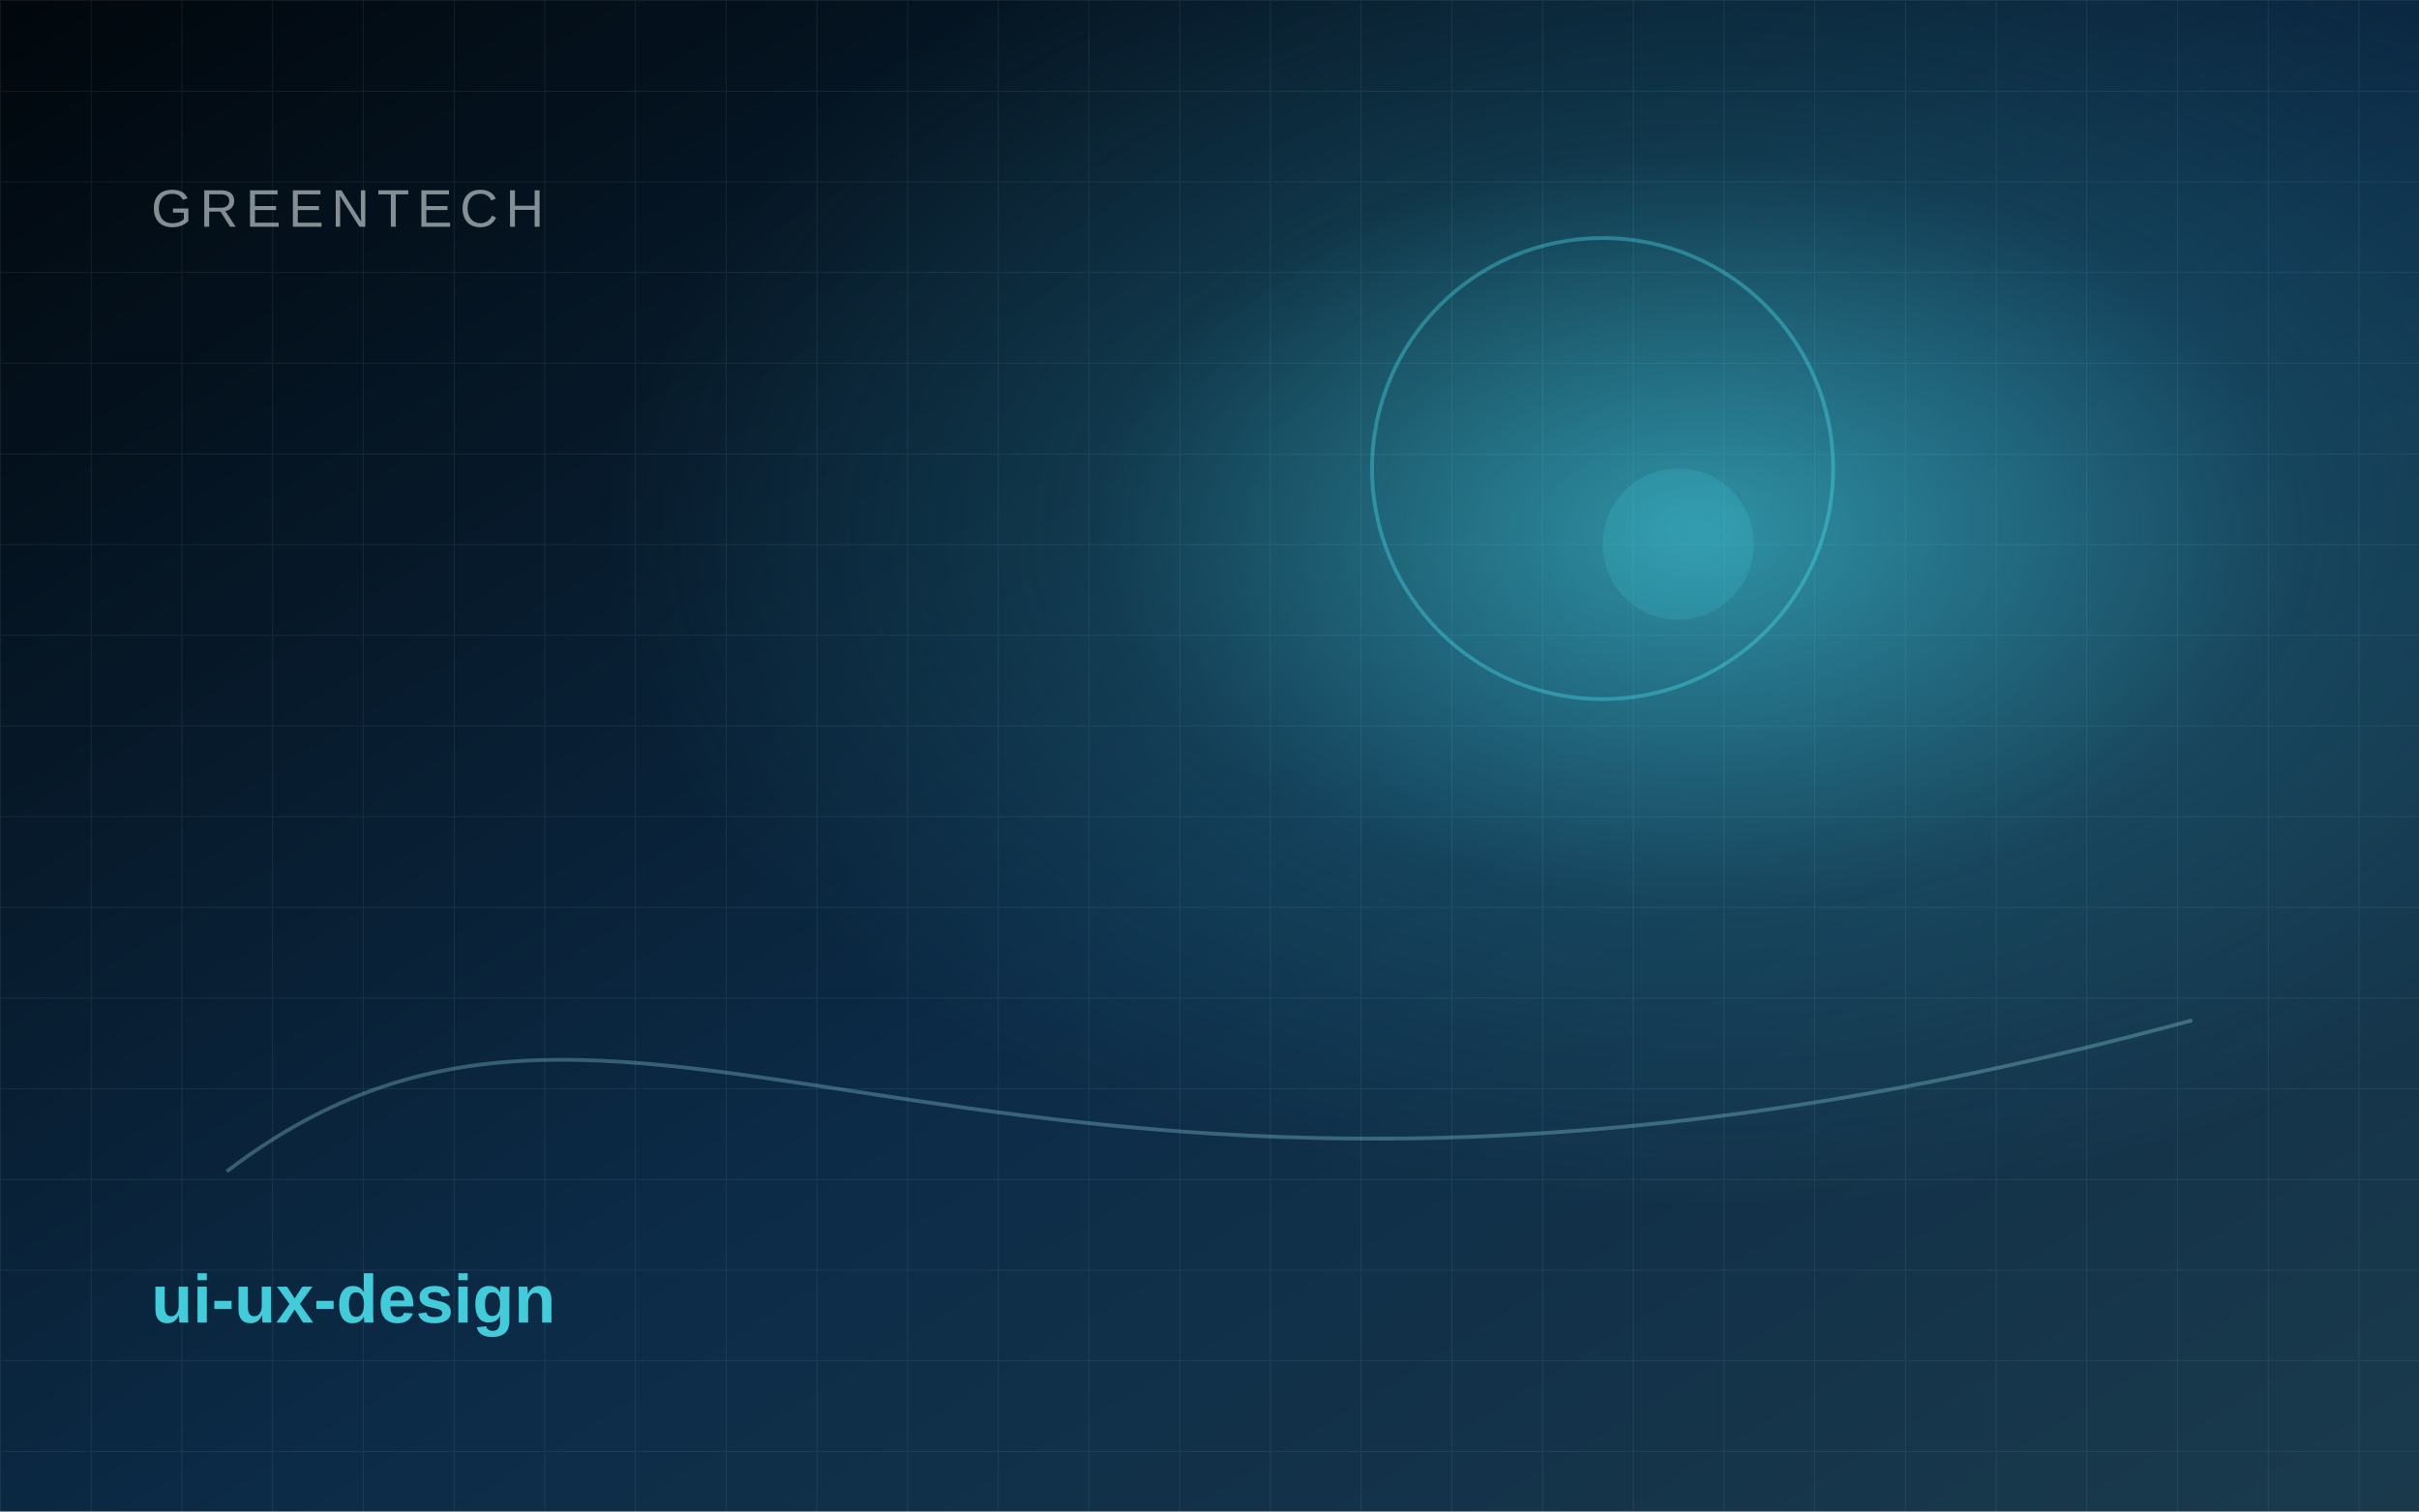
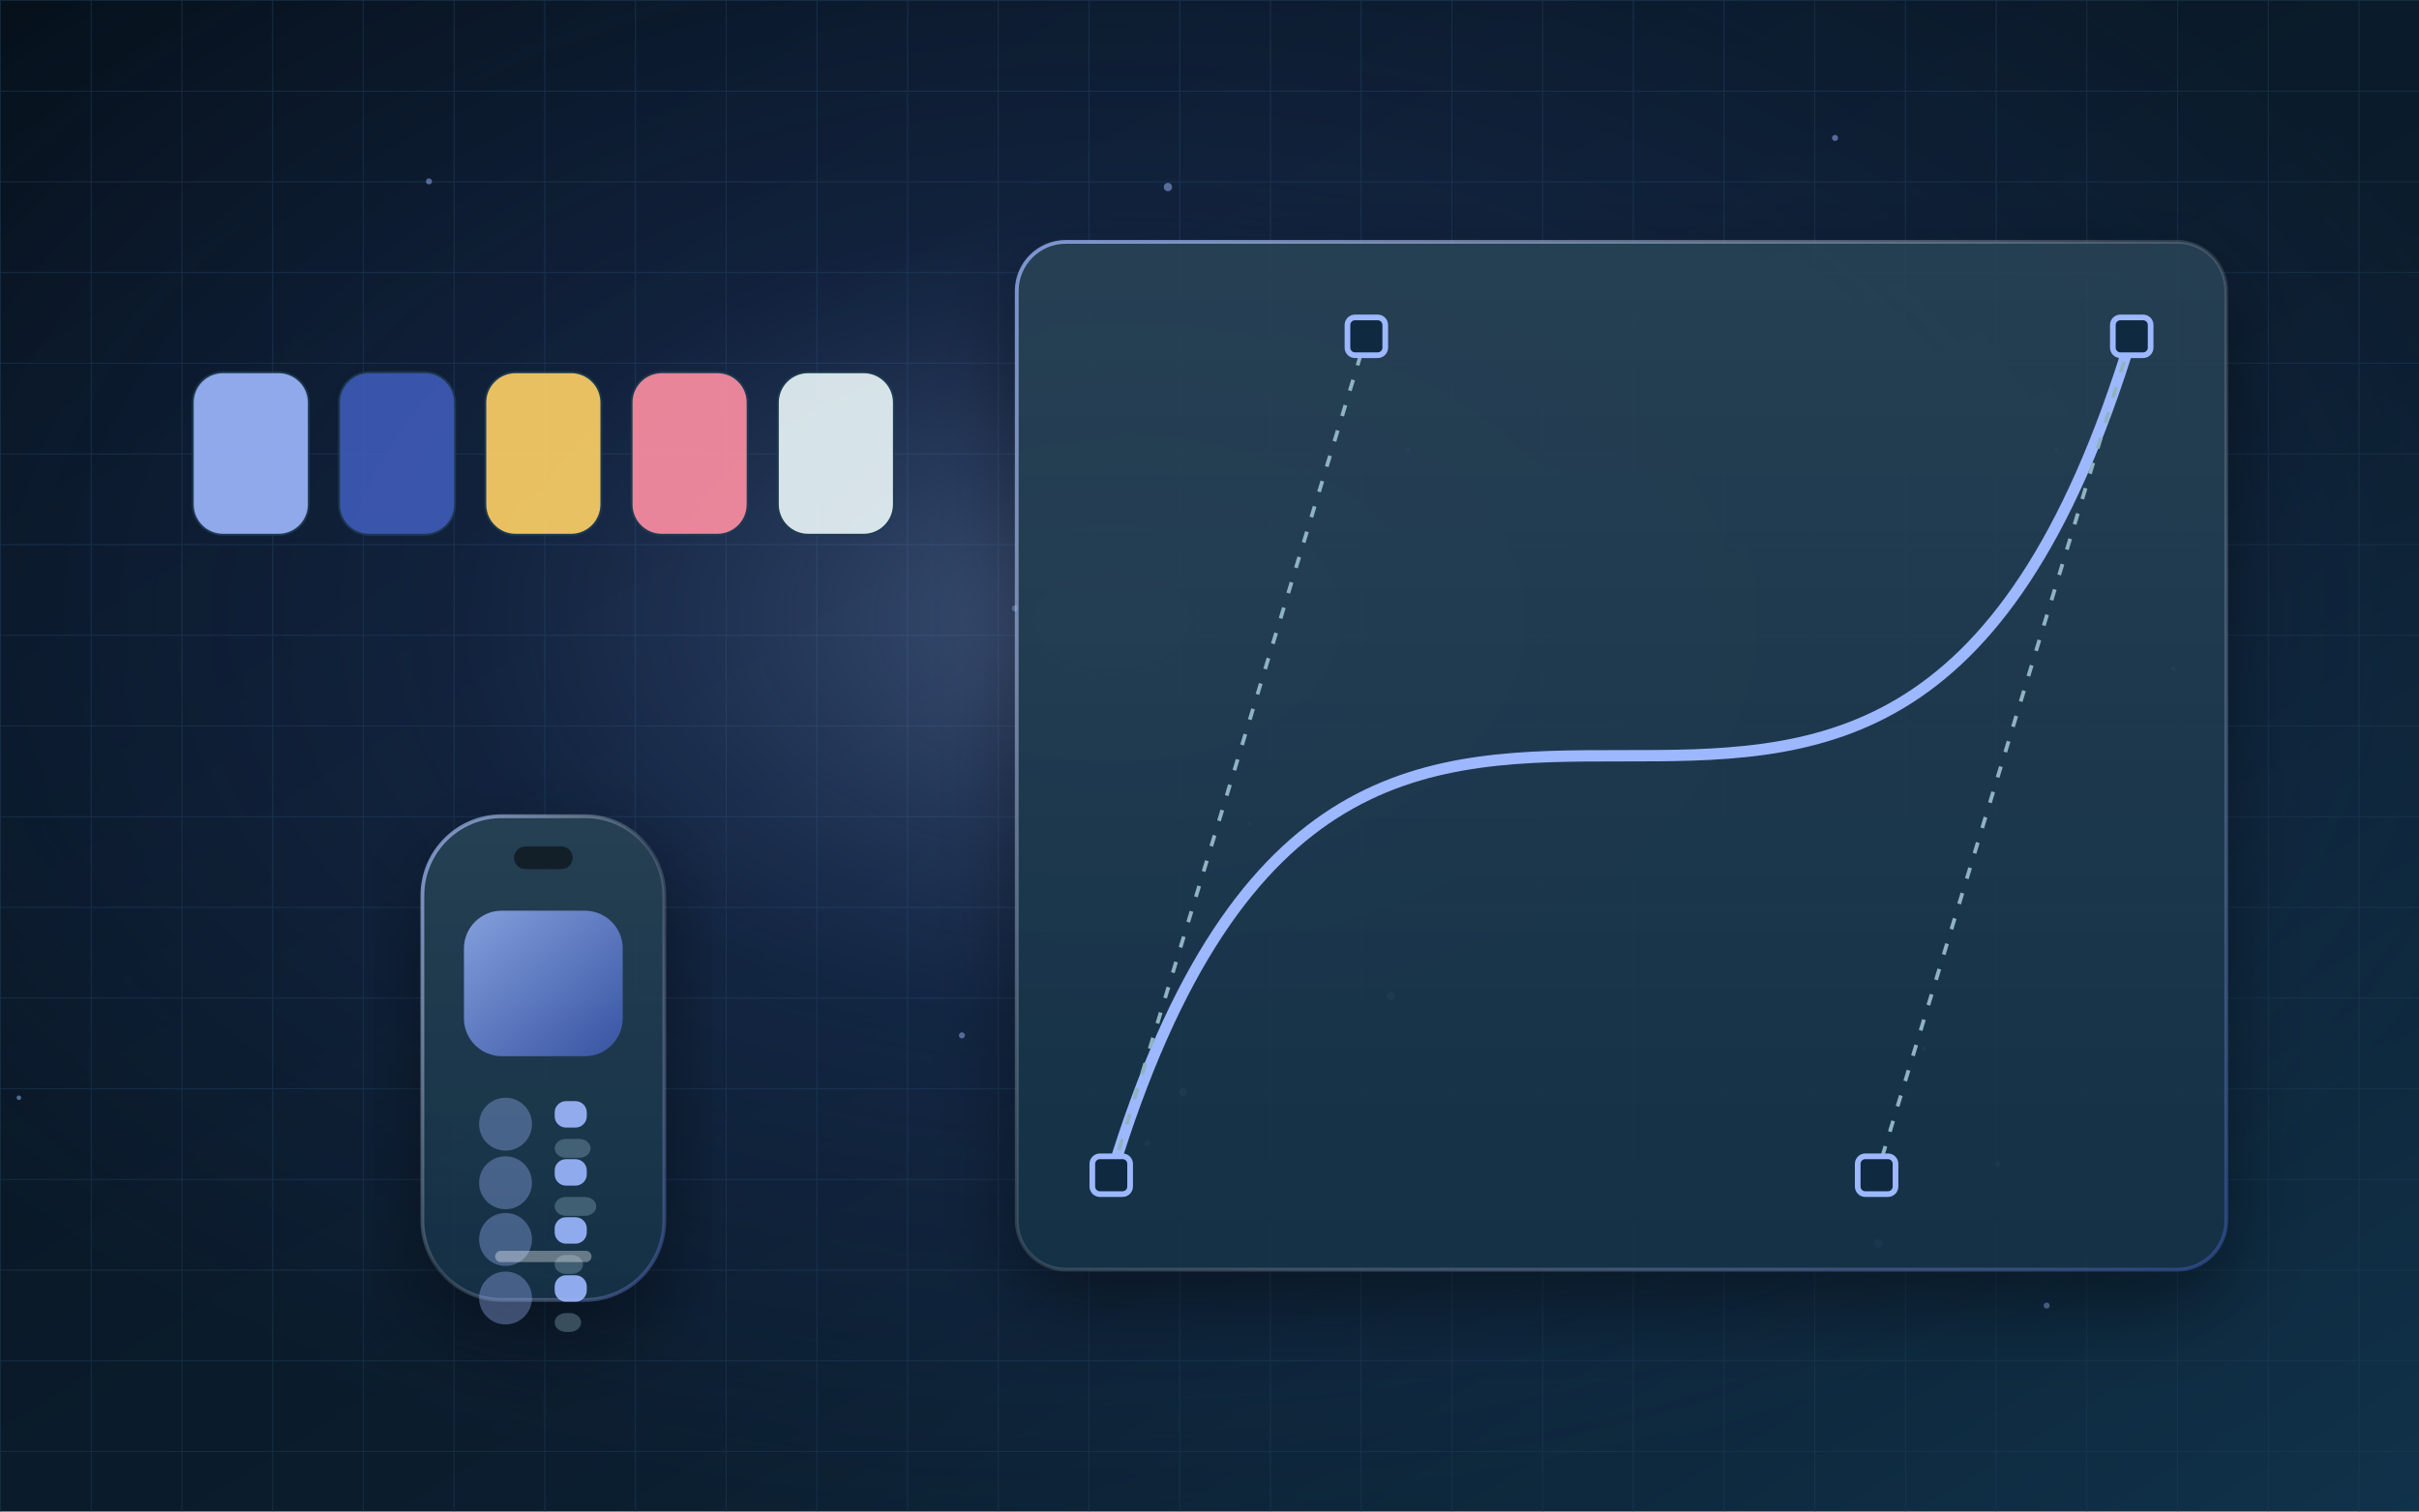
- <svg xmlns="http://www.w3.org/2000/svg" width="1280" height="800" viewBox="0 0 1280 800" role="img">
+ <svg xmlns="http://www.w3.org/2000/svg" viewBox="0 0 1280 800" width="1280" height="800" role="img" aria-label="UI/UX Design — service cover illustration">
  <defs>
-     <linearGradient id="bg" x1="0" y1="0" x2="1" y2="1">
-       <stop offset="0%" stop-color="#01070C" />
-       <stop offset="55%" stop-color="#0C2B47" />
-       <stop offset="100%" stop-color="#1A3A4C" />
+     <linearGradient id="g50102bg" x1="0" y1="0" x2="1" y2="1">
+       <stop offset="0" stop-color="#06111c" />
+       <stop offset=".6" stop-color="#0b1d2e" />
+       <stop offset="1" stop-color="#10324a" />
    </linearGradient>
-     <radialGradient id="glow" cx="70%" cy="35%" r="45%">
-       <stop offset="0%" stop-color="#4DE8F4" stop-opacity="0.55" />
-       <stop offset="55%" stop-color="#4DE8F4" stop-opacity="0.12" />
-       <stop offset="100%" stop-color="#4DE8F4" stop-opacity="0" />
+     <radialGradient id="g50102glow" cx="0.46" cy="0.41" r=".6">
+       <stop offset="0" stop-color="#9db8ff" stop-opacity=".38" />
+       <stop offset=".45" stop-color="#3e5bb8" stop-opacity=".16" />
+       <stop offset="1" stop-color="#3e5bb8" stop-opacity="0" />
    </radialGradient>
-     <pattern id="grid" width="48" height="48" patternUnits="userSpaceOnUse">
-       <path d="M48 0H0V48" fill="none" stroke="#A8F4F8" stroke-opacity="0.08" stroke-width="1" />
+     <linearGradient id="g50102acc" x1="0" y1="0" x2="1" y2="1">
+       <stop offset="0" stop-color="#9db8ff" />
+       <stop offset="1" stop-color="#3e5bb8" />
+     </linearGradient>
+     <linearGradient id="g50102glass" x1="0" y1="0" x2="0" y2="1">
+       <stop offset="0" stop-color="#ffffff" stop-opacity=".10" />
+       <stop offset="1" stop-color="#ffffff" stop-opacity=".03" />
+     </linearGradient>
+     <linearGradient id="g50102edge" x1="0" y1="0" x2="1" y2="1">
+       <stop offset="0" stop-color="#9db8ff" stop-opacity=".75" />
+       <stop offset=".5" stop-color="#ffffff" stop-opacity=".12" />
+       <stop offset="1" stop-color="#3e5bb8" stop-opacity=".5" />
+     </linearGradient>
+     <pattern id="g50102grid" width="48" height="48" patternUnits="userSpaceOnUse">
+       <path d="M48 0H0V48" fill="none" stroke="#1d3b52" stroke-width="1" opacity=".55" />
    </pattern>
+     <filter id="g50102soft" x="-30%" y="-30%" width="160%" height="160%">
+       <feGaussianBlur stdDeviation="18" />
+     </filter>
+     <filter id="g50102shadow" x="-20%" y="-20%" width="140%" height="160%">
+       <feDropShadow dx="0" dy="18" stdDeviation="22" flood-color="#000" flood-opacity=".45" />
+     </filter>
  </defs>
-   <rect width="1280" height="800" fill="url(#bg)" />
-   <rect width="1280" height="800" fill="url(#grid)" />
-   <rect width="1280" height="800" fill="url(#glow)" />
-   <circle cx="848" cy="248" r="122" fill="none" stroke="#4DE8F4" stroke-opacity="0.35" stroke-width="2" />
-   <circle cx="888" cy="288" r="40" fill="#4DE8F4" fill-opacity="0.14" />
-   <path d="M120 620 C340 452, 520 714, 1160 540" fill="none" stroke="#A8F4F8" stroke-opacity="0.28" stroke-width="2" />
-   <text x="80" y="120" fill="#EDF6F8" fill-opacity="0.55" font-family="Segoe UI, Arial, sans-serif" font-size="28" letter-spacing="4">GREENTECH</text>
-   <text x="80" y="700" fill="#4DE8F4" fill-opacity="0.85" font-family="Segoe UI, Arial, sans-serif" font-size="36" font-weight="600">ui-ux-design</text>
+   <style>
+ @media (prefers-reduced-motion: no-preference){
+ .fl{animation:fl 7s ease-in-out infinite}.fl2{animation:fl 9s ease-in-out -3s infinite}
+ .pu{animation:pu 4s ease-in-out infinite}.da{stroke-dasharray:10 14;animation:da 6s linear infinite}
+ .sp{transform-box:fill-box;transform-origin:center;animation:sp 24s linear infinite}
+ @keyframes fl{0%,100%{transform:translateY(0)}50%{transform:translateY(-14px)}}
+ @keyframes pu{0%,100%{opacity:.35}50%{opacity:1}}
+ @keyframes da{to{stroke-dashoffset:-240}}
+ @keyframes sp{to{transform:rotate(360deg)}}}
+ </style>
+   <rect width="1280" height="800" fill="url(#g50102bg)" />
+   <rect width="1280" height="800" fill="url(#g50102grid)" />
+   <rect width="1280" height="800" fill="url(#g50102glow)" />
+   <circle cx="1150" cy="354" r="1.2" fill="#9db8ff" opacity=".5" />
+   <circle cx="1088" cy="238" r="1.2" fill="#9db8ff" opacity=".5" class="pu" />
+   <circle cx="618" cy="99" r="2.2" fill="#9db8ff" opacity=".5" />
+   <circle cx="1018" cy="555" r="1.2" fill="#9db8ff" opacity=".5" />
+   <circle cx="626" cy="578" r="2.2" fill="#9db8ff" opacity=".5" />
+   <circle cx="745" cy="238" r="1.6" fill="#9db8ff" opacity=".5" />
+   <circle cx="736" cy="527" r="2.2" fill="#9db8ff" opacity=".5" />
+   <circle cx="509" cy="548" r="1.6" fill="#9db8ff" opacity=".5" />
+   <circle cx="537" cy="322" r="1.6" fill="#9db8ff" opacity=".5" class="pu" />
+   <circle cx="607" cy="605" r="1.6" fill="#9db8ff" opacity=".5" />
+   <circle cx="994" cy="658" r="2.2" fill="#9db8ff" opacity=".5" />
+   <circle cx="661" cy="436" r="1.2" fill="#9db8ff" opacity=".5" class="pu" />
+   <circle cx="1083" cy="691" r="1.6" fill="#9db8ff" opacity=".5" />
+   <circle cx="10" cy="581" r="1.2" fill="#9db8ff" opacity=".5" class="pu" />
+   <circle cx="1057" cy="616" r="1.6" fill="#9db8ff" opacity=".5" />
+   <circle cx="227" cy="96" r="1.6" fill="#9db8ff" opacity=".5" />
+   <circle cx="971" cy="73" r="1.6" fill="#9db8ff" opacity=".5" class="pu" />
+   <g>
+     <rect x="538" y="128" width="640" height="544" rx="26" fill="#0f2a40" opacity=".92" filter="url(#g50102shadow)" />
+     <rect x="538" y="128" width="640" height="544" rx="26" fill="url(#g50102glass)" stroke="url(#g50102edge)" stroke-width="2" />
+   </g>
+   <g class="fl">
+     <path d="M588 622 C723 178 993 622 1128 178" fill="none" stroke="#9db8ff" stroke-width="6" stroke-linecap="round" />
+     <line x1="588" y1="622" x2="723" y2="178" stroke="#8fb3c2" stroke-width="2" stroke-dasharray="6 8" />
+     <line x1="1128" y1="178" x2="993" y2="622" stroke="#8fb3c2" stroke-width="2" stroke-dasharray="6 8" />
+     <rect x="578" y="612" width="20" height="20" rx="4" fill="#0f2a40" stroke="#9db8ff" stroke-width="3" />
+     <rect x="713" y="168" width="20" height="20" rx="4" fill="#0f2a40" stroke="#9db8ff" stroke-width="3" />
+     <rect x="983" y="612" width="20" height="20" rx="4" fill="#0f2a40" stroke="#9db8ff" stroke-width="3" />
+     <rect x="1118" y="168" width="20" height="20" rx="4" fill="#0f2a40" stroke="#9db8ff" stroke-width="3" />
+   </g>
+   <g class="fl2">
+     <rect x="102.0" y="197.02" width="61.4" height="86" rx="16" fill="#9db8ff" opacity=".9" stroke="#1d3b52" />
+     <rect x="179.4" y="197.02" width="61.4" height="86" rx="16" fill="#3e5bb8" opacity=".9" stroke="#1d3b52" />
+     <rect x="256.8" y="197.02" width="61.4" height="86" rx="16" fill="#ffd166" opacity=".9" stroke="#1d3b52" />
+     <rect x="334.2" y="197.02" width="61.4" height="86" rx="16" fill="#ff8fa3" opacity=".9" stroke="#1d3b52" />
+     <rect x="411.6" y="197.02" width="61.4" height="86" rx="16" fill="#eaf6f8" opacity=".9" stroke="#1d3b52" />
+   </g>
+   <g class="fl2">
+     <g>
+       <rect x="223.5" y="432" width="128.0" height="256" rx="42" fill="#0f2a40" opacity=".92" filter="url(#g50102shadow)" />
+       <rect x="223.5" y="432" width="128.0" height="256" rx="42" fill="url(#g50102glass)" stroke="url(#g50102edge)" stroke-width="2" />
+     </g>
+     <rect x="272" y="448" width="31" height="12" rx="6" fill="#000" opacity=".5" />
+     <rect x="245.5" y="482" width="84.0" height="77" rx="20" fill="url(#g50102acc)" opacity=".8" />
+     <circle cx="267.5" cy="595" r="14" fill="#9db8ff" opacity=".35" />
+     <rect x="293.5" y="582.8" width="17" height="14" rx="6" fill="#9db8ff" opacity=".9" />
+     <rect x="293.5" y="602.8" width="19" height="10" rx="6" fill="#8fb3c2" opacity=".35" />
+     <circle cx="267.5" cy="626" r="14" fill="#9db8ff" opacity=".35" />
+     <rect x="293.5" y="613.52" width="17" height="14" rx="6" fill="#9db8ff" opacity=".9" />
+     <rect x="293.5" y="633.52" width="22" height="10" rx="6" fill="#8fb3c2" opacity=".35" />
+     <circle cx="267.5" cy="656" r="14" fill="#9db8ff" opacity=".35" />
+     <rect x="293.5" y="644.24" width="17" height="14" rx="6" fill="#9db8ff" opacity=".9" />
+     <rect x="293.5" y="664.24" width="15" height="10" rx="6" fill="#8fb3c2" opacity=".35" />
+     <circle cx="267.5" cy="687" r="14" fill="#9db8ff" opacity=".35" />
+     <rect x="293.5" y="674.96" width="17" height="14" rx="6" fill="#9db8ff" opacity=".9" />
+     <rect x="293.5" y="694.96" width="14" height="10" rx="6" fill="#8fb3c2" opacity=".35" />
+     <rect x="262" y="662" width="51" height="6" rx="3" fill="#fff" opacity=".35" />
+   </g>
</svg>
